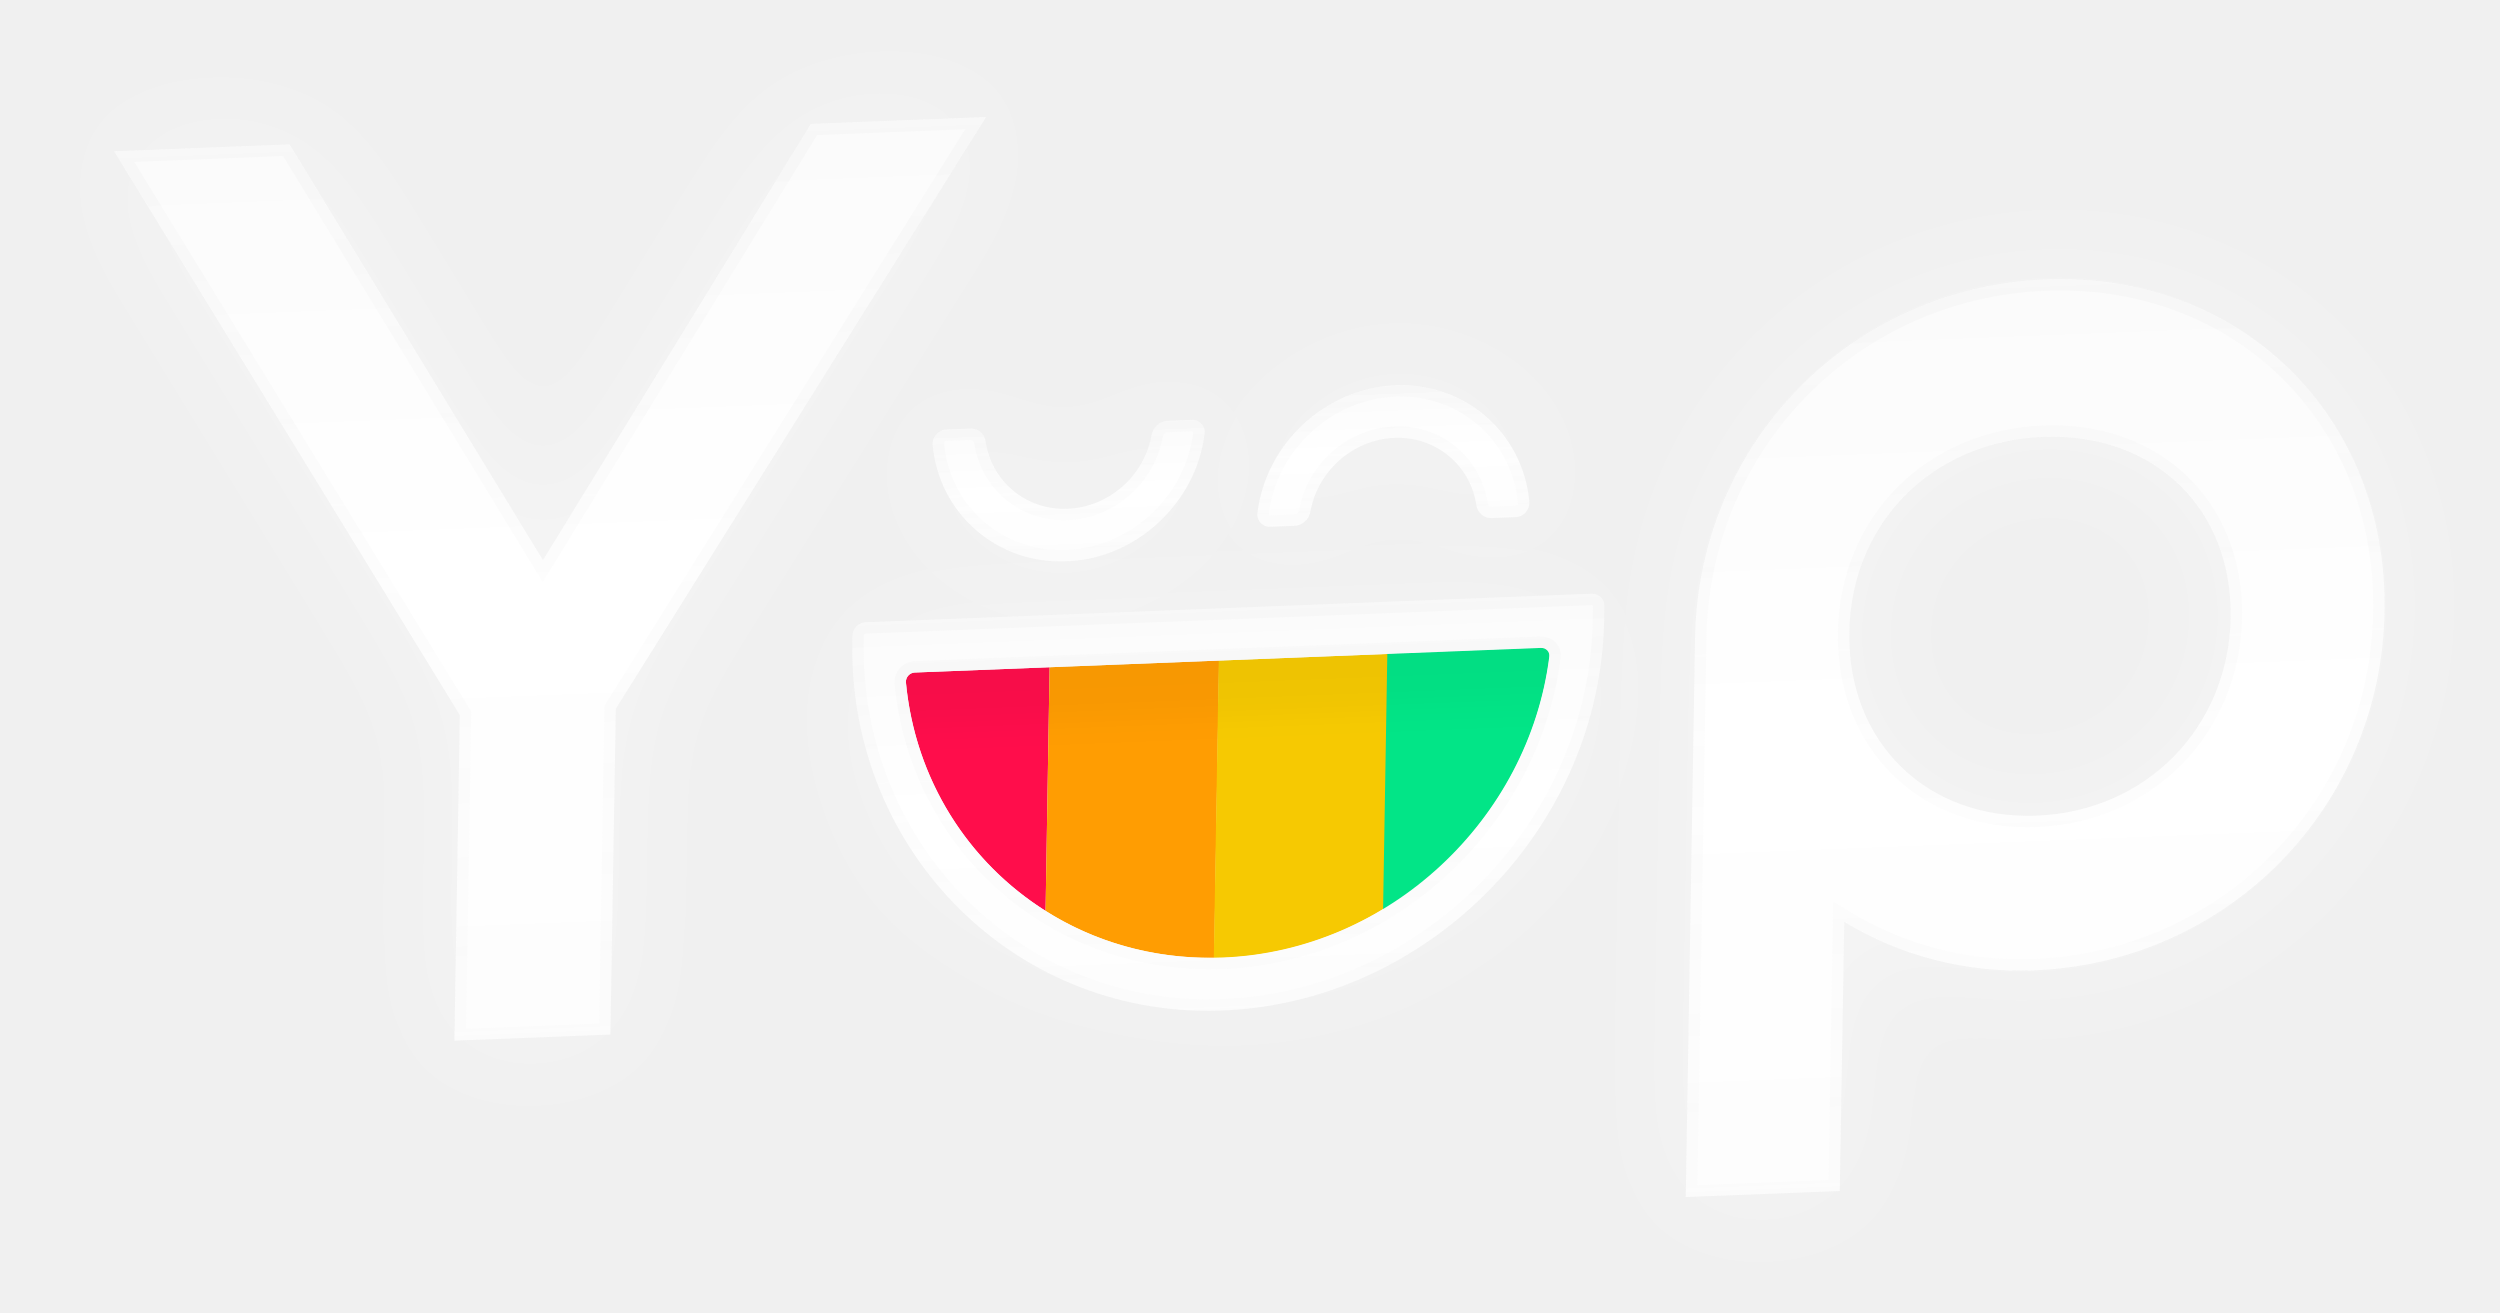
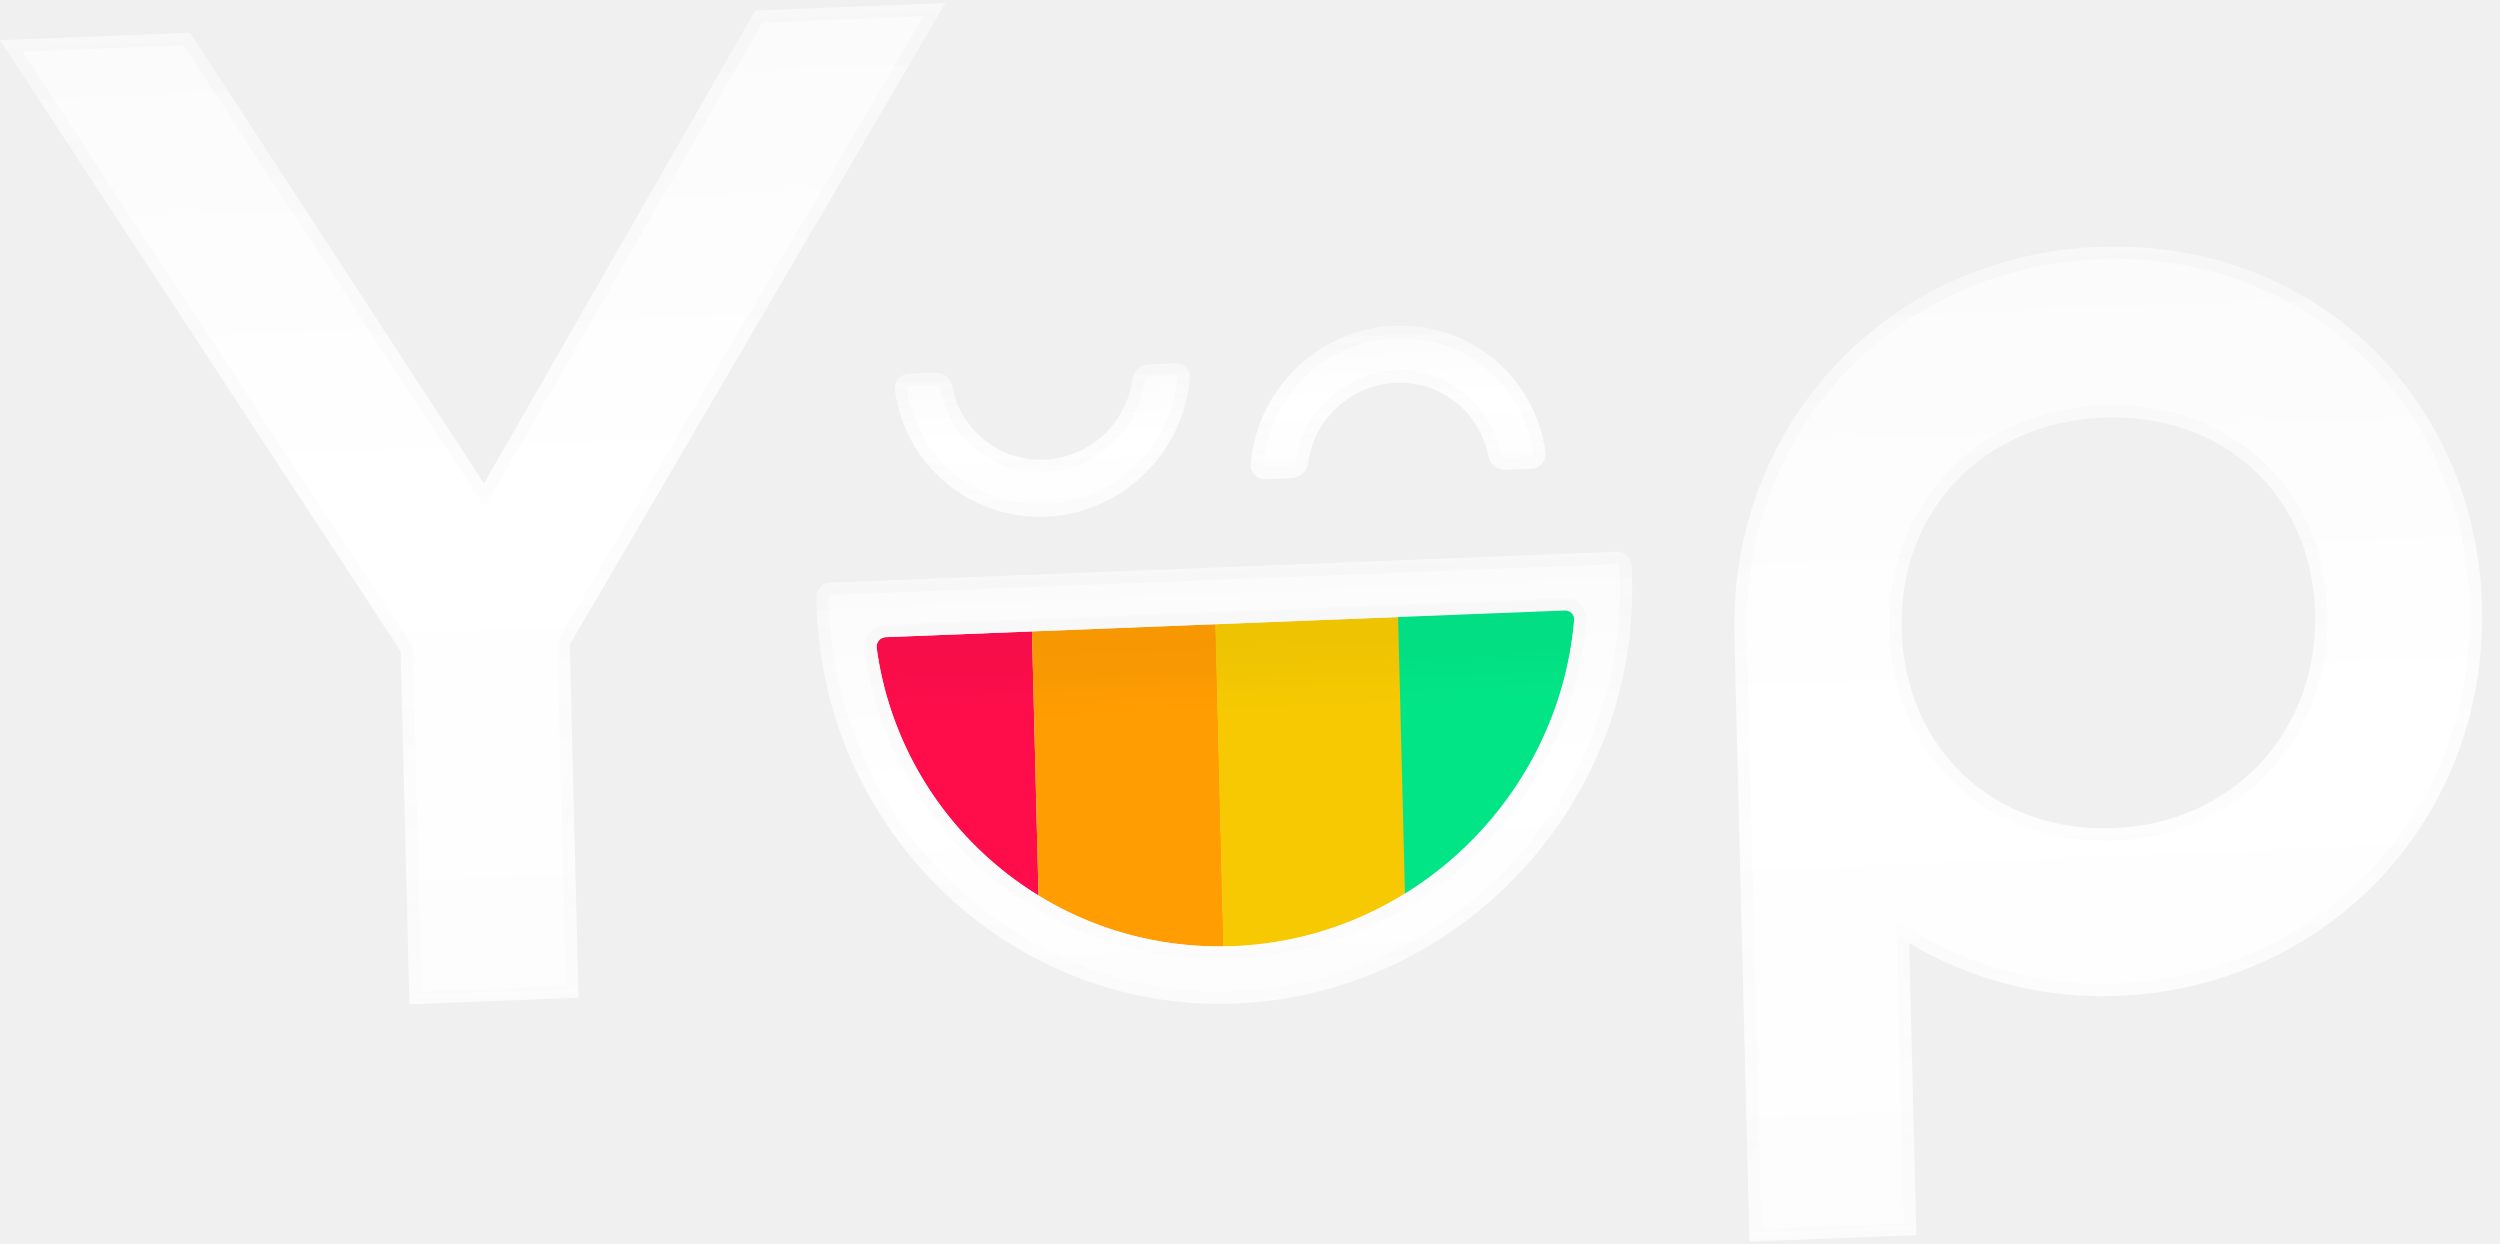
- <svg xmlns="http://www.w3.org/2000/svg" width="876" height="460" viewBox="0 0 876 460" fill="none">
-   <g filter="url(#filter0_d)">
-     <path d="M284.096 43.41L190.236 196.291L101.448 50.586L40 53L161.115 250.52L159.223 364.64L213.884 362.493L215.776 248.372L345.544 40.995L284.096 43.41Z" fill="url(#paint0_linear)" />
-     <path d="M341.905 43.136L214.099 247.379L213.787 247.877L213.778 248.45L211.919 360.572L161.255 362.562L163.114 250.441L163.123 249.875L162.835 249.405L43.543 54.859L100.295 52.629L188.514 197.401L190.171 200.121L191.923 197.269L285.182 45.365L341.905 43.136Z" stroke="url(#paint1_linear)" stroke-opacity="0.15" stroke-width="4" />
+ <svg xmlns="http://www.w3.org/2000/svg" width="808" height="402" viewBox="0 0 808 402" fill="none">
+   <path d="M244.096 3.409L156.411 156.266L61.448 10.586L0 13L129.488 210.485L132.317 324.587L186.978 322.439L184.149 208.338L305.544 0.995L244.096 3.409Z" fill="url(#paint0_linear)" />
+   <path d="M301.988 3.136L182.428 207.345L182.137 207.843L182.151 208.416L184.93 320.518L134.266 322.509L131.487 210.407L131.473 209.841L131.164 209.37L3.626 14.859L60.377 12.629L154.732 157.376L156.505 160.095L158.141 157.243L245.265 5.365L301.988 3.136Z" stroke="url(#paint1_linear)" stroke-opacity="0.15" stroke-width="4" />
+   <path d="M678.429 79.782C610.072 82.467 558.863 137.067 560.558 205.455L565.412 401.283L619.378 399.162L617.041 304.858C636.618 316.469 659.826 322.839 684.309 321.877C752.665 319.192 803.871 264.471 802.179 196.204C800.602 127.69 746.664 77.101 678.429 79.782ZM683.086 267.671C644.545 269.186 615.572 242.011 614.616 203.452C613.66 164.893 641.256 136.497 679.797 134.983C718.338 133.468 747.287 159.643 748.242 198.202C749.195 236.64 721.506 266.162 683.086 267.671Z" fill="url(#paint2_linear)" />
+   <path d="M615.042 304.936L617.33 397.241L567.361 399.205L562.557 205.376C560.889 138.092 611.225 84.423 678.478 81.781C745.608 79.144 798.629 128.87 800.181 196.279L800.181 196.283C801.846 263.447 751.51 317.236 684.259 319.878C660.175 320.824 637.342 314.558 618.078 303.132L614.952 301.278L615.042 304.936ZM612.618 203.531C613.601 243.194 643.491 271.228 683.136 269.671C722.66 268.118 751.221 237.666 750.241 198.123C749.257 158.42 719.352 131.427 679.747 132.983C640.143 134.539 611.633 163.827 612.618 203.531Z" stroke="url(#paint3_linear)" stroke-opacity="0.15" stroke-width="4" />
+   <path d="M337.948 167.002C313.224 167.974 292.396 149.979 289.256 126.071C288.944 123.291 291.069 120.902 293.735 120.797L302.219 120.464C305.007 120.354 307.24 122.33 307.79 124.978C310.439 138.832 322.826 149.148 337.492 148.571C352.157 147.995 364.012 136.849 365.966 122.692C366.385 120.006 368.515 117.859 371.303 117.749L379.787 117.416C382.574 117.306 384.816 119.646 384.519 122.328C382.569 146.436 362.552 166.036 337.948 167.002Z" fill="url(#paint4_linear)" />
+   <path d="M382.532 122.135L382.529 122.165L382.526 122.195C380.658 145.291 361.472 164.077 337.899 165.003C314.215 165.933 294.259 148.7 291.241 125.803C291.07 124.197 292.293 122.855 293.785 122.796L302.269 122.463C303.98 122.396 305.449 123.595 305.83 125.399C308.664 140.177 321.877 151.186 337.541 150.571C353.197 149.956 365.85 138.059 367.944 122.958C368.236 121.127 369.642 119.816 371.353 119.749L379.836 119.415C381.482 119.351 382.688 120.728 382.532 122.135Z" stroke="url(#paint5_linear)" stroke-opacity="0.15" stroke-width="4" />
+   <path d="M495.034 151.485L486.55 151.818C483.762 151.927 481.53 149.952 480.979 147.303C478.33 133.449 465.943 123.134 451.278 123.71C436.613 124.286 424.757 135.433 422.803 149.589C422.384 152.276 420.254 154.423 417.466 154.532L408.982 154.866C406.195 154.975 403.953 152.636 404.251 149.954C406.201 125.845 426.096 106.251 450.821 105.279C475.546 104.308 496.373 122.302 499.513 146.211C499.822 148.869 497.7 151.38 495.034 151.485Z" fill="url(#paint6_linear)" />
+   <path d="M406.237 150.146L406.241 150.116L406.243 150.087C408.112 126.987 427.18 108.209 450.871 107.278C474.556 106.348 494.513 123.584 497.529 146.483C497.696 147.991 496.45 149.428 494.984 149.485L486.5 149.819C484.789 149.886 483.321 148.687 482.939 146.882C480.105 132.105 466.892 121.095 451.228 121.711C435.572 122.326 422.92 134.223 420.826 149.324C420.534 151.154 419.128 152.466 417.417 152.533L408.933 152.866C407.287 152.931 406.081 151.553 406.237 150.146Z" stroke="url(#paint7_linear)" stroke-opacity="0.15" stroke-width="4" />
+   <path d="M286.262 205.93C284.444 206.002 283.15 207.631 283.313 209.323C287.921 243.491 307.804 272.325 335.646 289.437L333.53 204.073L286.262 205.93Z" fill="#FF0B4A" />
+   <path d="M333.53 204.073L335.646 289.437C353.018 300.164 373.547 306.154 395.499 305.898L392.917 201.74L333.53 204.073Z" fill="#FF9C00" />
+   <path d="M395.5 305.899C396.469 305.861 397.563 305.939 398.533 305.901C419.015 305.096 438.151 298.882 454.396 288.656L452.184 199.412L392.796 201.745L395.378 305.903L395.5 305.899Z" fill="#F6C900" />
+   <path d="M508.869 200.293C509.068 198.449 507.566 197.04 505.733 197.112L451.858 199.229L454.088 289.201C484.676 270.134 505.756 237.491 508.869 200.293Z" fill="#00E586" />
+   <g filter="url(#filter0_i)">
+     <path d="M512.922 188.193L276.604 197.478L280.093 237.367L298.034 275.188L344.717 302.373L398.961 311.75L442.791 304.524L483.201 280.421L505.477 251.027L513.541 213.185L512.922 188.193Z" fill="white" fill-opacity="0.01" />
  </g>
-   <g filter="url(#filter1_d)">
-     <path d="M716.813 97.882C648.456 100.568 595.074 155.176 593.939 223.576L590.692 419.437L644.658 417.316L646.222 322.996C665.287 334.609 688.194 340.981 712.677 340.019C781.033 337.333 834.418 282.604 835.55 214.325C836.808 145.799 785.048 95.201 716.813 97.882ZM713.697 285.803C675.155 287.318 647.353 260.139 647.992 221.573C648.632 183.007 677.356 154.607 715.897 153.092C754.439 151.578 782.258 177.757 781.619 216.323C780.981 254.767 752.117 284.294 713.697 285.803Z" fill="url(#paint2_linear)" />
-     <path d="M644.223 323.074L642.692 415.395L592.723 417.358L595.938 223.497C597.054 156.202 649.527 102.524 716.78 99.882C783.909 97.244 834.789 146.979 833.552 214.4L833.552 214.404C832.438 281.579 779.961 335.377 712.71 338.019C688.626 338.965 666.089 332.698 647.329 321.27L644.284 319.416L644.223 323.074ZM645.994 221.652C645.336 261.322 674.019 289.361 713.664 287.803C753.188 286.25 782.961 255.793 783.617 216.244C784.275 176.534 755.535 149.536 715.931 151.093C676.326 152.649 646.652 181.941 645.994 221.652Z" stroke="url(#paint3_linear)" stroke-opacity="0.15" stroke-width="4" />
-   </g>
-   <g filter="url(#filter2_d)">
-     <path d="M373.725 196.717C349.001 197.689 328.951 179.691 326.804 155.778C326.608 152.998 328.827 150.608 331.494 150.504L339.978 150.17C342.765 150.061 344.913 152.037 345.353 154.686C347.425 168.542 359.366 178.859 374.031 178.283C388.696 177.707 400.993 166.559 403.529 152.4C404.058 149.713 406.274 147.566 409.061 147.456L417.545 147.123C420.333 147.013 422.474 149.353 422.067 152.035C419.123 176.148 398.329 195.751 373.725 196.717Z" fill="url(#paint4_linear)" />
-     <path d="M420.091 151.843L420.086 151.873L420.083 151.902C417.263 175.002 397.331 193.791 373.758 194.718C350.075 195.648 330.864 178.411 328.797 155.51C328.693 153.905 329.969 152.562 331.461 152.503L339.945 152.17C341.656 152.103 343.072 153.302 343.379 155.107C345.597 169.887 358.334 180.898 373.998 180.283C389.654 179.668 402.778 167.769 405.492 152.665C405.86 150.834 407.317 149.523 409.028 149.456L417.512 149.122C419.158 149.058 420.305 150.436 420.091 151.843Z" stroke="url(#paint5_linear)" stroke-opacity="0.15" stroke-width="4" />
-   </g>
-   <g filter="url(#filter3_d)">
-     <path d="M531.197 181.198L522.713 181.531C519.926 181.641 517.778 179.665 517.338 177.016C515.266 163.16 503.325 152.842 488.66 153.418C473.995 153.995 461.698 165.143 459.162 179.302C458.633 181.989 456.417 184.136 453.63 184.246L445.146 184.579C442.358 184.689 440.217 182.349 440.625 179.666C443.568 155.554 464.241 135.956 488.966 134.984C513.691 134.013 533.74 152.011 535.887 175.923C536.086 178.582 533.864 181.093 531.197 181.198Z" fill="url(#paint6_linear)" />
-     <path d="M442.6 179.859L442.605 179.829L442.609 179.799C445.429 156.696 465.242 137.915 488.933 136.984C512.618 136.054 531.83 153.293 533.895 176.196C533.999 177.704 532.696 179.141 531.231 179.198L522.747 179.532C521.035 179.599 519.619 178.4 519.312 176.595C517.094 161.815 504.357 150.803 488.693 151.419C473.037 152.034 459.914 163.933 457.199 179.037C456.832 180.867 455.374 182.179 453.663 182.246L445.179 182.579C443.533 182.644 442.386 181.266 442.6 179.859Z" stroke="url(#paint7_linear)" stroke-opacity="0.15" stroke-width="4" />
-   </g>
-   <g filter="url(#filter4_d)">
-     <path d="M539.611 214.227L319.685 222.868C311.615 223.185 305.106 230.25 305.477 238.29L306.611 262.867C306.687 264.517 307.056 266.123 307.701 267.612L322.276 301.254C323.361 303.757 325.186 305.837 327.518 307.227L369.745 332.408C371.123 333.23 372.65 333.793 374.255 334.072L426.145 343.098C427.664 343.362 429.23 343.367 430.78 343.113L472.172 336.336C473.925 336.049 475.626 335.435 477.186 334.528L515.907 311.997C517.52 311.059 518.952 309.823 520.122 308.359L541.017 282.227C542.351 280.558 543.313 278.632 543.833 276.59L552.75 241.564C553.026 240.481 553.174 239.377 553.193 238.275L553.368 227.676C553.497 219.945 547.337 213.924 539.611 214.227Z" fill="white" fill-opacity="0.01" />
-   </g>
-   <path d="M320.514 235.652C318.696 235.723 317.336 237.352 317.429 239.045C320.617 273.219 339.276 302.058 366.366 319.173L367.781 233.795L320.514 235.652V235.652Z" fill="#FF0B4A" />
-   <path d="M367.782 233.795L366.366 319.173C383.266 329.902 403.515 335.893 425.442 335.638L427.169 231.461L367.782 233.795Z" fill="#FF9C00" />
-   <path d="M425.442 335.638C426.412 335.599 427.5 335.678 428.47 335.64C448.953 334.835 468.314 328.62 484.956 318.392L486.436 229.133L427.048 231.466L425.321 335.642L425.442 335.638Z" fill="#F6C900" />
-   <path d="M542.992 230.014C543.267 228.171 541.825 226.761 539.993 226.833L486.118 228.95L484.625 318.938C515.952 299.868 538.347 267.219 542.992 230.014Z" fill="#00E586" />
-   <g filter="url(#filter5_i)">
-     <path d="M547.539 217.913L311.221 227.198L313.056 267.094L329.405 304.921L374.888 332.111L428.656 341.49L472.713 334.263L514.055 310.157L537.51 280.758L547.124 242.909L547.539 217.913Z" fill="white" fill-opacity="0.01" />
-   </g>
-   <path d="M430.467 353.983C356.758 358.091 297.422 298.855 298.647 224.997L298.683 222.814C298.725 220.268 300.82 218.125 303.365 218.025L557.641 208.034C560.186 207.934 562.213 209.915 562.17 212.462L562.094 217.07C561.023 288.982 502.116 349.956 430.467 353.983ZM320.514 235.652C318.696 235.723 317.337 237.352 317.43 239.045C322.793 295.434 370.175 337.809 428.472 335.519C486.769 333.228 535.619 287.072 542.86 230.188C543.133 228.359 541.703 226.961 539.885 227.033L320.514 235.652Z" fill="url(#paint8_linear)" />
-   <path d="M560.095 217.149L560.095 217.152C559.04 287.967 501.028 348.019 430.466 351.985C357.918 356.028 299.438 297.703 300.645 224.919L300.681 222.736C300.705 221.293 301.89 220.081 303.332 220.025L557.608 210.034C559.049 209.977 560.196 211.098 560.172 212.54L560.095 217.149ZM315.434 239.266L315.436 239.306L315.44 239.345C320.898 296.727 369.109 339.849 428.439 337.518C487.762 335.188 537.463 288.228 544.841 230.35C545.3 227.171 542.773 224.921 539.918 225.033L320.547 233.652C317.504 233.772 315.281 236.485 315.434 239.266Z" stroke="url(#paint9_linear)" stroke-opacity="0.15" stroke-width="4" />
+   <path d="M401.292 324.241C327.633 328.349 265.749 269.123 263.918 195.278L263.864 193.095C263.801 190.549 265.81 188.407 268.355 188.307L522.632 178.316C525.177 178.216 527.288 180.196 527.351 182.743L527.466 187.351C529.369 259.25 472.891 320.214 401.292 324.241ZM286.262 205.93C284.444 206.002 283.15 207.631 283.313 209.323C291.019 265.702 340.232 308.07 398.529 305.78C456.826 303.489 503.845 257.34 508.744 200.466C508.941 198.638 507.451 197.24 505.633 197.311L286.262 205.93Z" fill="url(#paint8_linear)" />
+   <path d="M525.467 187.429L525.467 187.432C527.342 258.235 471.721 318.278 401.209 322.243C328.71 326.286 267.72 267.971 265.917 195.199L265.862 193.017C265.827 191.575 266.963 190.363 268.405 190.306L522.681 180.315C524.123 180.259 525.317 181.379 525.353 182.821L525.467 187.429ZM281.323 209.544L281.327 209.584L281.332 209.623C289.174 266.995 339.25 310.11 398.579 307.779C457.902 305.448 505.74 258.496 510.734 200.628C511.062 197.45 508.438 195.2 505.583 195.312L286.212 203.931C283.169 204.051 281.055 206.764 281.323 209.544Z" stroke="url(#paint9_linear)" stroke-opacity="0.15" stroke-width="4" />
  <defs>
-     <filter id="filter0_d" x="0" y="0.995" width="385.544" height="403.645" filterUnits="userSpaceOnUse" color-interpolation-filters="sRGB">
-       <feFlood flood-opacity="0" result="BackgroundImageFix" />
-       <feColorMatrix in="SourceAlpha" type="matrix" values="0 0 0 0 0 0 0 0 0 0 0 0 0 0 0 0 0 0 127 0" />
-       <feOffset />
-       <feGaussianBlur stdDeviation="20" />
-       <feColorMatrix type="matrix" values="0 0 0 0 1 0 0 0 0 1 0 0 0 0 1 0 0 0 0.36 0" />
-       <feBlend mode="normal" in2="BackgroundImageFix" result="effect1_dropShadow" />
-       <feBlend mode="normal" in="SourceGraphic" in2="effect1_dropShadow" result="shape" />
-     </filter>
-     <filter id="filter1_d" x="550.691" y="57.78" width="324.881" height="401.657" filterUnits="userSpaceOnUse" color-interpolation-filters="sRGB">
-       <feFlood flood-opacity="0" result="BackgroundImageFix" />
-       <feColorMatrix in="SourceAlpha" type="matrix" values="0 0 0 0 0 0 0 0 0 0 0 0 0 0 0 0 0 0 127 0" />
-       <feOffset />
-       <feGaussianBlur stdDeviation="20" />
-       <feColorMatrix type="matrix" values="0 0 0 0 1 0 0 0 0 1 0 0 0 0 1 0 0 0 0.36 0" />
-       <feBlend mode="normal" in2="BackgroundImageFix" result="effect1_dropShadow" />
-       <feBlend mode="normal" in="SourceGraphic" in2="effect1_dropShadow" result="shape" />
-     </filter>
-     <filter id="filter2_d" x="286.792" y="107.119" width="175.325" height="129.636" filterUnits="userSpaceOnUse" color-interpolation-filters="sRGB">
-       <feFlood flood-opacity="0" result="BackgroundImageFix" />
-       <feColorMatrix in="SourceAlpha" type="matrix" values="0 0 0 0 0 0 0 0 0 0 0 0 0 0 0 0 0 0 127 0" />
-       <feOffset />
-       <feGaussianBlur stdDeviation="20" />
-       <feColorMatrix type="matrix" values="0 0 0 0 1 0 0 0 0 1 0 0 0 0 1 0 0 0 0.36 0" />
-       <feBlend mode="normal" in2="BackgroundImageFix" result="effect1_dropShadow" />
-       <feBlend mode="normal" in="SourceGraphic" in2="effect1_dropShadow" result="shape" />
-     </filter>
-     <filter id="filter3_d" x="400.575" y="94.947" width="175.325" height="129.636" filterUnits="userSpaceOnUse" color-interpolation-filters="sRGB">
-       <feFlood flood-opacity="0" result="BackgroundImageFix" />
-       <feColorMatrix in="SourceAlpha" type="matrix" values="0 0 0 0 0 0 0 0 0 0 0 0 0 0 0 0 0 0 127 0" />
-       <feOffset />
-       <feGaussianBlur stdDeviation="20" />
-       <feColorMatrix type="matrix" values="0 0 0 0 1 0 0 0 0 1 0 0 0 0 1 0 0 0 0.36 0" />
-       <feBlend mode="normal" in2="BackgroundImageFix" result="effect1_dropShadow" />
-       <feBlend mode="normal" in="SourceGraphic" in2="effect1_dropShadow" result="shape" />
-     </filter>
-     <filter id="filter4_d" x="265.462" y="174.216" width="327.908" height="209.083" filterUnits="userSpaceOnUse" color-interpolation-filters="sRGB">
-       <feFlood flood-opacity="0" result="BackgroundImageFix" />
-       <feColorMatrix in="SourceAlpha" type="matrix" values="0 0 0 0 0 0 0 0 0 0 0 0 0 0 0 0 0 0 127 0" />
-       <feOffset />
-       <feGaussianBlur stdDeviation="20" />
-       <feColorMatrix type="matrix" values="0 0 0 0 1 0 0 0 0 1 0 0 0 0 1 0 0 0 0.36 0" />
-       <feBlend mode="normal" in2="BackgroundImageFix" result="effect1_dropShadow" />
-       <feBlend mode="normal" in="SourceGraphic" in2="effect1_dropShadow" result="shape" />
-     </filter>
-     <filter id="filter5_i" x="311.221" y="217.913" width="236.318" height="134.577" filterUnits="userSpaceOnUse" color-interpolation-filters="sRGB">
+     <filter id="filter0_i" x="276.604" y="188.193" width="236.937" height="134.557" filterUnits="userSpaceOnUse" color-interpolation-filters="sRGB">
      <feFlood flood-opacity="0" result="BackgroundImageFix" />
      <feBlend mode="normal" in="SourceGraphic" in2="BackgroundImageFix" result="shape" />
      <feColorMatrix in="SourceAlpha" type="matrix" values="0 0 0 0 0 0 0 0 0 0 0 0 0 0 0 0 0 0 127 0" result="hardAlpha" />
      <feOffset dy="28" />
      <feGaussianBlur stdDeviation="5.5" />
      <feComposite in2="hardAlpha" operator="arithmetic" k2="-1" k3="1" />
      <feColorMatrix type="matrix" values="0 0 0 0 0 0 0 0 0 0 0 0 0 0 0 0 0 0 0.03 0" />
      <feBlend mode="normal" in2="shape" result="effect1_innerShadow" />
    </filter>
-     <linearGradient id="paint0_linear" x1="192.772" y1="46.998" x2="205.181" y2="362.835" gradientUnits="userSpaceOnUse">
+     <linearGradient id="paint0_linear" x1="152.772" y1="6.998" x2="165.199" y2="323.295" gradientUnits="userSpaceOnUse">
      <stop stop-color="#FBFBFB" />
      <stop offset="0.495" stop-color="white" />
      <stop offset="1" stop-color="#FDFDFD" />
    </linearGradient>
-     <linearGradient id="paint1_linear" x1="192.772" y1="46.998" x2="205.181" y2="362.835" gradientUnits="userSpaceOnUse">
+     <linearGradient id="paint1_linear" x1="152.772" y1="6.998" x2="165.199" y2="323.295" gradientUnits="userSpaceOnUse">
      <stop stop-color="#DADADA" stop-opacity="0.66" />
      <stop offset="1" stop-color="#DADADA" stop-opacity="0.35" />
    </linearGradient>
-     <linearGradient id="paint2_linear" x1="716.752" y1="97.884" x2="729.172" y2="413.996" gradientUnits="userSpaceOnUse">
+     <linearGradient id="paint2_linear" x1="678.368" y1="79.784" x2="690.806" y2="396.356" gradientUnits="userSpaceOnUse">
      <stop stop-color="#FBFBFB" />
      <stop offset="0.495" stop-color="white" />
      <stop offset="1" stop-color="#FDFDFD" />
    </linearGradient>
-     <linearGradient id="paint3_linear" x1="716.752" y1="97.884" x2="729.172" y2="413.996" gradientUnits="userSpaceOnUse">
+     <linearGradient id="paint3_linear" x1="678.368" y1="79.784" x2="690.806" y2="396.356" gradientUnits="userSpaceOnUse">
      <stop stop-color="#DADADA" stop-opacity="0.66" />
      <stop offset="1" stop-color="#DADADA" stop-opacity="0.35" />
    </linearGradient>
-     <linearGradient id="paint4_linear" x1="374.53" y1="148.813" x2="376.408" y2="196.612" gradientUnits="userSpaceOnUse">
+     <linearGradient id="paint4_linear" x1="336.772" y1="119.106" x2="338.653" y2="166.975" gradientUnits="userSpaceOnUse">
      <stop stop-color="#FBFBFB" />
      <stop offset="0.495" stop-color="white" />
      <stop offset="1" stop-color="#FDFDFD" />
    </linearGradient>
-     <linearGradient id="paint5_linear" x1="374.53" y1="148.813" x2="376.408" y2="196.612" gradientUnits="userSpaceOnUse">
+     <linearGradient id="paint5_linear" x1="336.772" y1="119.106" x2="338.653" y2="166.975" gradientUnits="userSpaceOnUse">
      <stop stop-color="#DADADA" stop-opacity="0.66" />
      <stop offset="1" stop-color="#DADADA" stop-opacity="0.35" />
    </linearGradient>
-     <linearGradient id="paint6_linear" x1="488.955" y1="134.985" x2="490.833" y2="182.784" gradientUnits="userSpaceOnUse">
+     <linearGradient id="paint6_linear" x1="450.81" y1="105.28" x2="452.691" y2="153.148" gradientUnits="userSpaceOnUse">
      <stop stop-color="#FBFBFB" />
      <stop offset="0.495" stop-color="white" />
      <stop offset="1" stop-color="#FDFDFD" />
    </linearGradient>
-     <linearGradient id="paint7_linear" x1="488.955" y1="134.985" x2="490.833" y2="182.784" gradientUnits="userSpaceOnUse">
+     <linearGradient id="paint7_linear" x1="450.81" y1="105.28" x2="452.691" y2="153.148" gradientUnits="userSpaceOnUse">
      <stop stop-color="#DADADA" stop-opacity="0.66" />
      <stop offset="1" stop-color="#DADADA" stop-opacity="0.35" />
    </linearGradient>
-     <linearGradient id="paint8_linear" x1="430.503" y1="213.03" x2="436.033" y2="353.782" gradientUnits="userSpaceOnUse">
+     <linearGradient id="paint8_linear" x1="395.494" y1="183.311" x2="401.032" y2="324.269" gradientUnits="userSpaceOnUse">
      <stop stop-color="#FBFBFB" />
      <stop offset="0.495" stop-color="white" />
      <stop offset="1" stop-color="#FDFDFD" />
    </linearGradient>
-     <linearGradient id="paint9_linear" x1="430.503" y1="213.03" x2="436.033" y2="353.782" gradientUnits="userSpaceOnUse">
+     <linearGradient id="paint9_linear" x1="395.494" y1="183.311" x2="401.032" y2="324.269" gradientUnits="userSpaceOnUse">
      <stop stop-color="#DADADA" stop-opacity="0.66" />
      <stop offset="1" stop-color="#DADADA" stop-opacity="0.35" />
    </linearGradient>
  </defs>
</svg>
